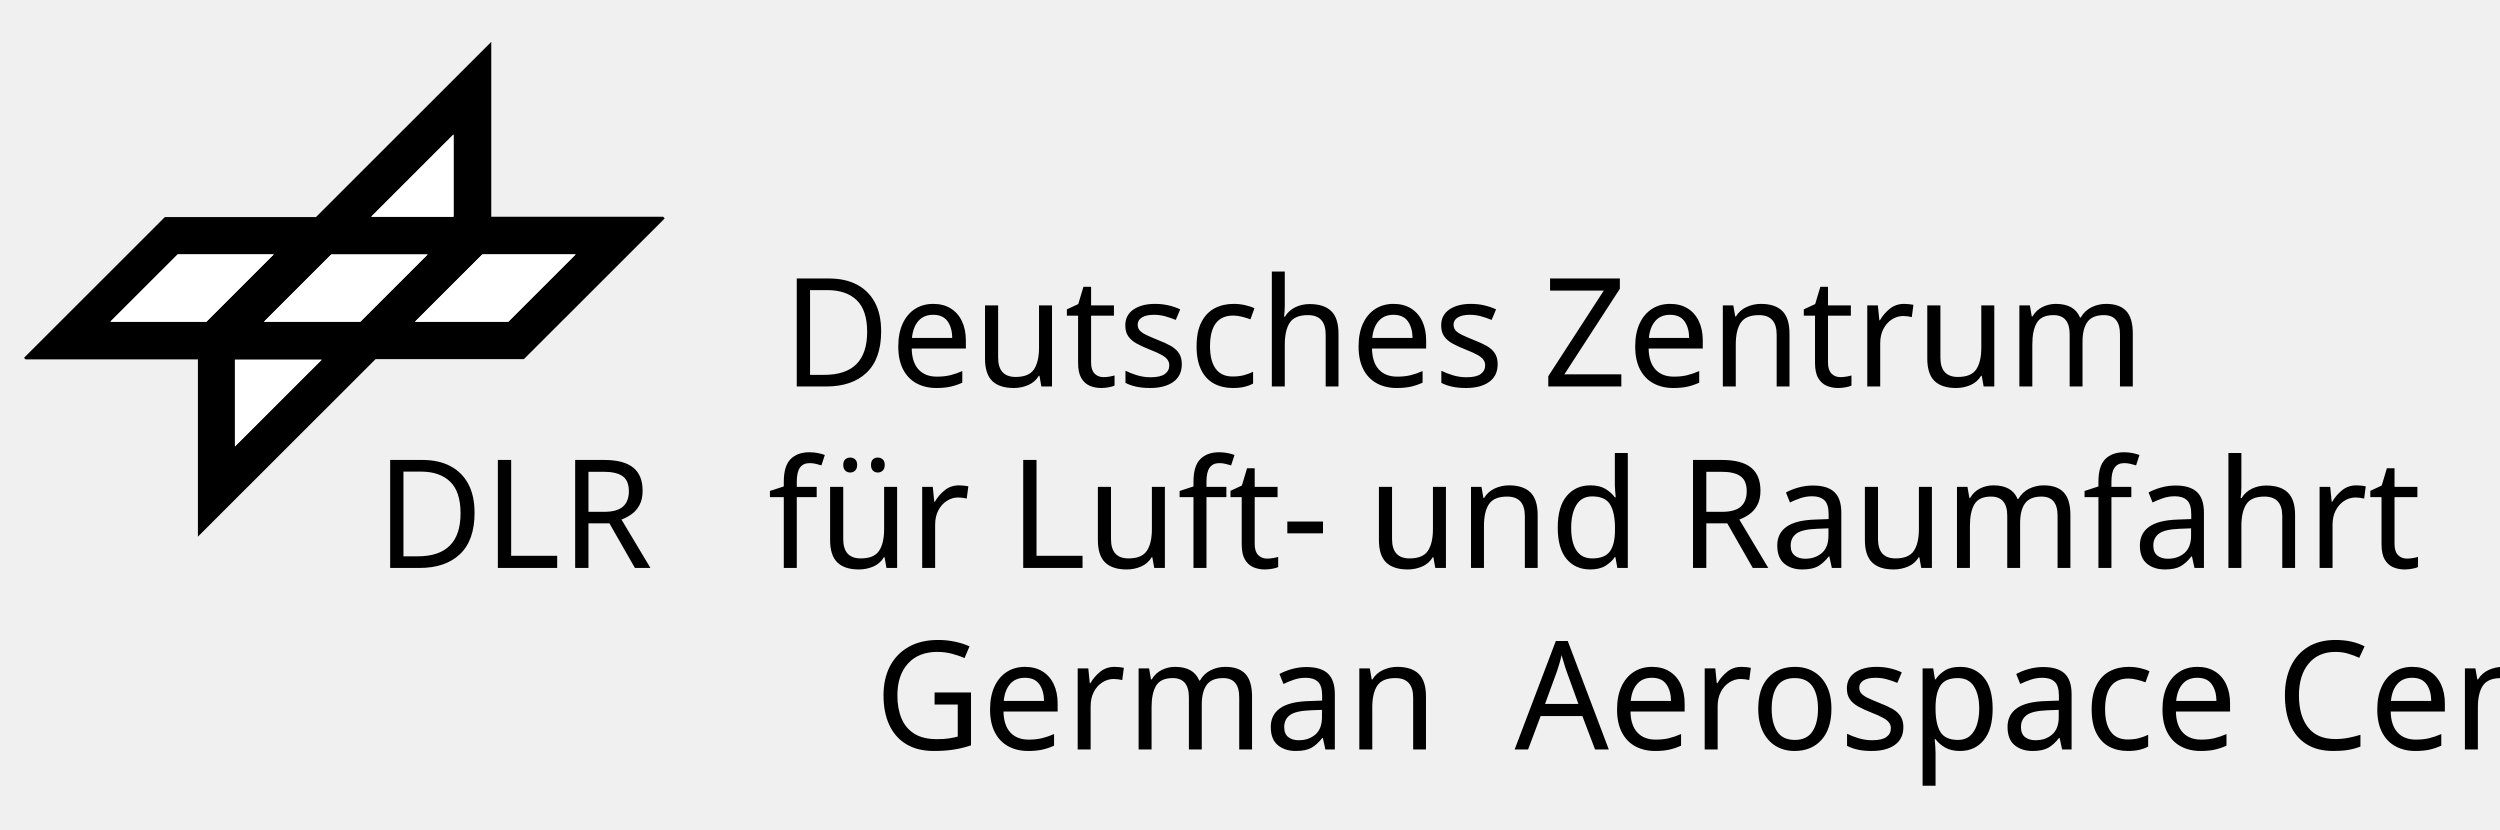
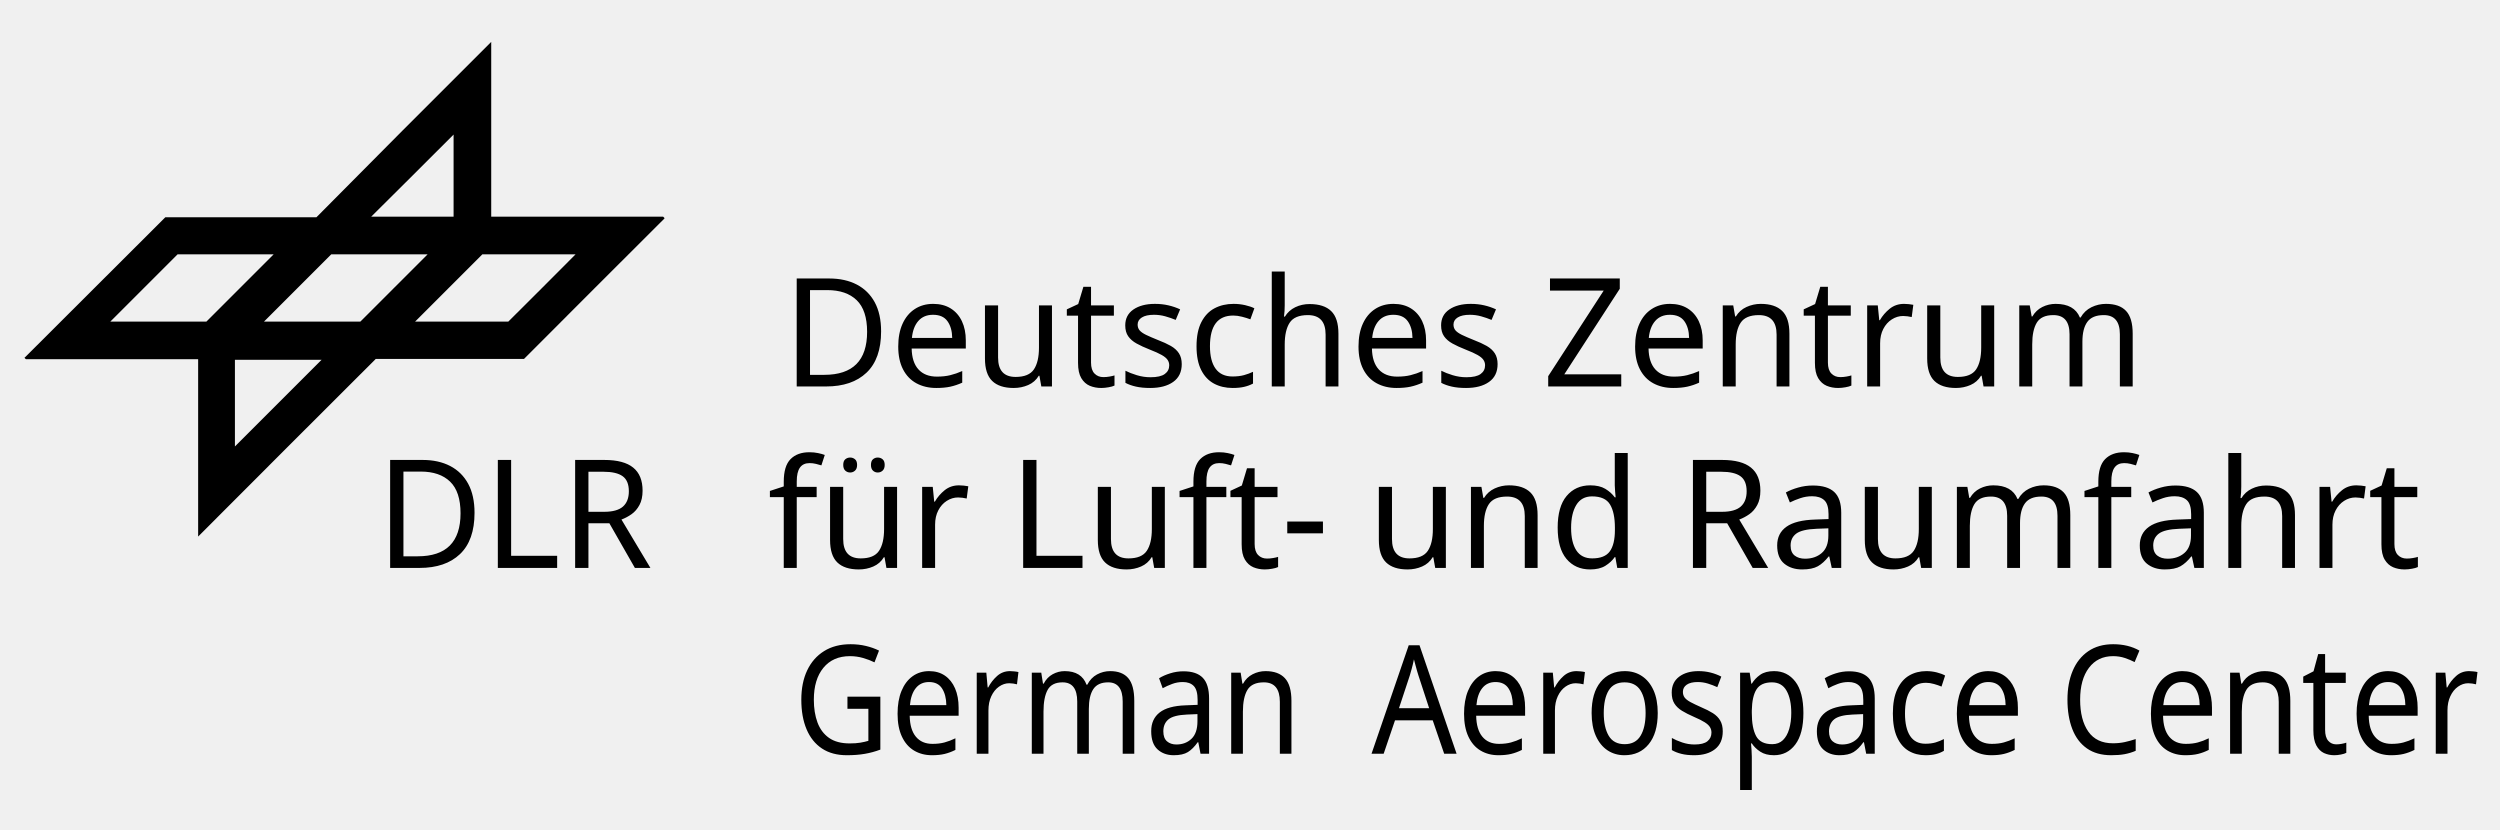
- <svg xmlns="http://www.w3.org/2000/svg" version="1.1" id="Livello_1" x="0px" y="0px" viewBox="0 0 876.86 290.88" style="enable-background:new 0 0 876.86 290.88;" xml:space="preserve">
+ <svg xmlns="http://www.w3.org/2000/svg" version="1.1" id="Livello_1" x="0px" y="0px" viewBox="0 0 876.9 290.9" style="enable-background:new 0 0 876.9 290.9;" xml:space="preserve">
  <style type="text/css">
- 	.st0{fill:#FFFFFF;}
- 	.st1{font-family:'MyriadPro-Regular';}
- 	.st2{font-size:53.045px;}
- 	.st3{font-family:'Arial-BoldMT';}
+ 	.st0{font-family:'ArialMT';}
+ 	.st1{font-size:53.045px;}
+ 	.st2{font-family:'Arial-BoldMT';}
</style>
  <g>
-     <path class="st0" d="M172.31,14.68c-20.89,20.87-41.22,41.18-61.5,61.45c-17.75,0-35.38,0-52.99,0   C41.44,92.5,25.08,108.84,8.73,125.18c-0.11,0.11-0.29,0.26-0.27,0.35c0.03,0.14,0.21,0.24,0.5,0.52c19.92,0,40.01,0,60.44,0   c0,20.69,0,41.21,0,62.18c21.06-21.05,41.73-41.69,62.33-62.27c17.48,0,34.77,0,52.02,0c16.4-16.38,32.75-32.73,49.11-49.07   c0.1-0.1,0.24-0.26,0.21-0.34c-0.05-0.14-0.22-0.24-0.5-0.53c-19.92,0-40.01,0-60.27,0C172.31,55.78,172.31,35.71,172.31,14.68z" />
-     <path d="M172.31,14.68c0,21.03,0,41.1,0,61.34c20.25,0,40.34,0,60.27,0c0.28,0.28,0.45,0.38,0.5,0.53   c0.03,0.08-0.12,0.25-0.21,0.34c-16.35,16.34-32.71,32.68-49.11,49.07c-17.25,0-34.55,0-52.02,0   c-20.6,20.58-41.27,41.23-62.33,62.27c0-20.97,0-41.49,0-62.18c-20.43,0-40.52,0-60.44,0c-0.28-0.28-0.46-0.39-0.5-0.52   c-0.02-0.09,0.16-0.24,0.27-0.35c16.35-16.34,32.71-32.68,49.09-49.05c17.6,0,35.23,0,52.99,0   C131.09,55.86,151.42,35.55,172.31,14.68z M38.68,112.85c11.28,0,22.71,0,33.69,0c7.97-7.96,15.8-15.78,23.63-23.61   c-11.28,0-22.71,0-33.69,0C54.34,97.2,46.51,105.02,38.68,112.85z M149.98,89.25c-11.31,0-22.74,0-33.79,0   c-7.93,7.92-15.76,15.75-23.62,23.6c11.31,0,22.74,0,33.79,0C134.29,104.92,142.12,97.1,149.98,89.25z M201.9,89.24   c-10.96,0-22.06,0-32.73,0c-7.95,7.95-15.78,15.77-23.63,23.61c10.96,0,22.06,0,32.73,0C186.23,104.91,194.05,97.08,201.9,89.24z    M82.4,156.58c10.19-10.18,20.35-20.33,30.43-30.41c-9.95,0-20.16,0-30.43,0C82.4,136.43,82.4,146.51,82.4,156.58z M159.07,76.02   c0-10.19,0-19.94,0-28.85c-9.48,9.48-19.31,19.29-28.87,28.85C139.37,76.02,149.13,76.02,159.07,76.02z" />
-     <path class="st0" d="M38.68,112.85c7.84-7.83,15.66-15.65,23.63-23.61c10.98,0,22.41,0,33.69,0c-7.84,7.83-15.66,15.65-23.63,23.61   C61.39,112.85,49.96,112.85,38.68,112.85z" />
-     <path class="st0" d="M149.98,89.25c-7.86,7.85-15.69,15.67-23.62,23.6c-11.05,0-22.48,0-33.79,0c7.86-7.85,15.69-15.67,23.62-23.6   C127.24,89.25,138.67,89.25,149.98,89.25z" />
-     <path class="st0" d="M201.9,89.24c-7.85,7.84-15.67,15.66-23.63,23.61c-10.68,0-21.77,0-32.73,0c7.85-7.84,15.67-15.66,23.63-23.61   C179.84,89.24,190.94,89.24,201.9,89.24z" />
-     <path class="st0" d="M82.4,156.58c0-10.07,0-20.15,0-30.41c10.28,0,20.49,0,30.43,0C102.75,136.25,92.59,146.4,82.4,156.58z" />
-     <path class="st0" d="M159.07,76.02c-9.94,0-19.7,0-28.87,0c9.57-9.56,19.39-19.37,28.87-28.85   C159.07,56.08,159.07,65.83,159.07,76.02z" />
+     <path d="M172.3,14.7c0,21,0,41.1,0,61.3c20.2,0,40.3,0,60.3,0c0.3,0.3,0.4,0.4,0.5,0.5c0,0.1-0.1,0.2-0.2,0.3   c-16.4,16.3-32.7,32.7-49.1,49.1c-17.2,0-34.6,0-52,0c-20.6,20.6-41.3,41.2-62.3,62.3c0-21,0-41.5,0-62.2c-20.4,0-40.5,0-60.4,0   c-0.3-0.3-0.5-0.4-0.5-0.5c0-0.1,0.2-0.2,0.3-0.3c16.4-16.3,32.7-32.7,49.1-49c17.6,0,35.2,0,53,0   C131.1,55.9,151.4,35.5,172.3,14.7z M38.7,112.8c11.3,0,22.7,0,33.7,0c8-8,15.8-15.8,23.6-23.6c-11.3,0-22.7,0-33.7,0   C54.3,97.2,46.5,105,38.7,112.8z M150,89.2c-11.3,0-22.7,0-33.8,0c-7.9,7.9-15.8,15.8-23.6,23.6c11.3,0,22.7,0,33.8,0   C134.3,104.9,142.1,97.1,150,89.2z M201.9,89.2c-11,0-22.1,0-32.7,0c-7.9,7.9-15.8,15.8-23.6,23.6c11,0,22.1,0,32.7,0   C186.2,104.9,194.1,97.1,201.9,89.2z M82.4,156.6c10.2-10.2,20.3-20.3,30.4-30.4c-9.9,0-20.2,0-30.4,0   C82.4,136.4,82.4,146.5,82.4,156.6z M159.1,76c0-10.2,0-19.9,0-28.8c-9.5,9.5-19.3,19.3-28.9,28.8C139.4,76,149.1,76,159.1,76z" />
  </g>
-   <text transform="matrix(0.9755 0 0 1 131.8318 135.5556)">
-     <tspan x="0" y="0" class="st1 st2">             </tspan>
-     <tspan x="146.19" y="0" class="st3 st2">Deutsches Zentrum</tspan>
-     <tspan x="0" y="63.65" class="st3 st2">DLR   für Luft- und Raumfahrt</tspan>
-     <tspan x="0" y="127.31" class="st1 st2">             German  Aerospace Center</tspan>
-   </text>
+   <text transform="matrix(0.9755 0 0 1 131.8315 135.5558)" class="st0 st1">             </text>
+   <text transform="matrix(0.9755 0 0 1 274.4399 135.5558)" class="st2 st1">Deutsches Zentrum</text>
+   <text transform="matrix(0.9755 0 0 1 131.8315 199.2057)" class="st2 st1">DLR   für Luft- und Raumfahrt</text>
+   <text transform="matrix(0.8814 0 0 1 278.2178 264.3713)" class="st0 st1">German  Aerospace Center</text>
</svg>
